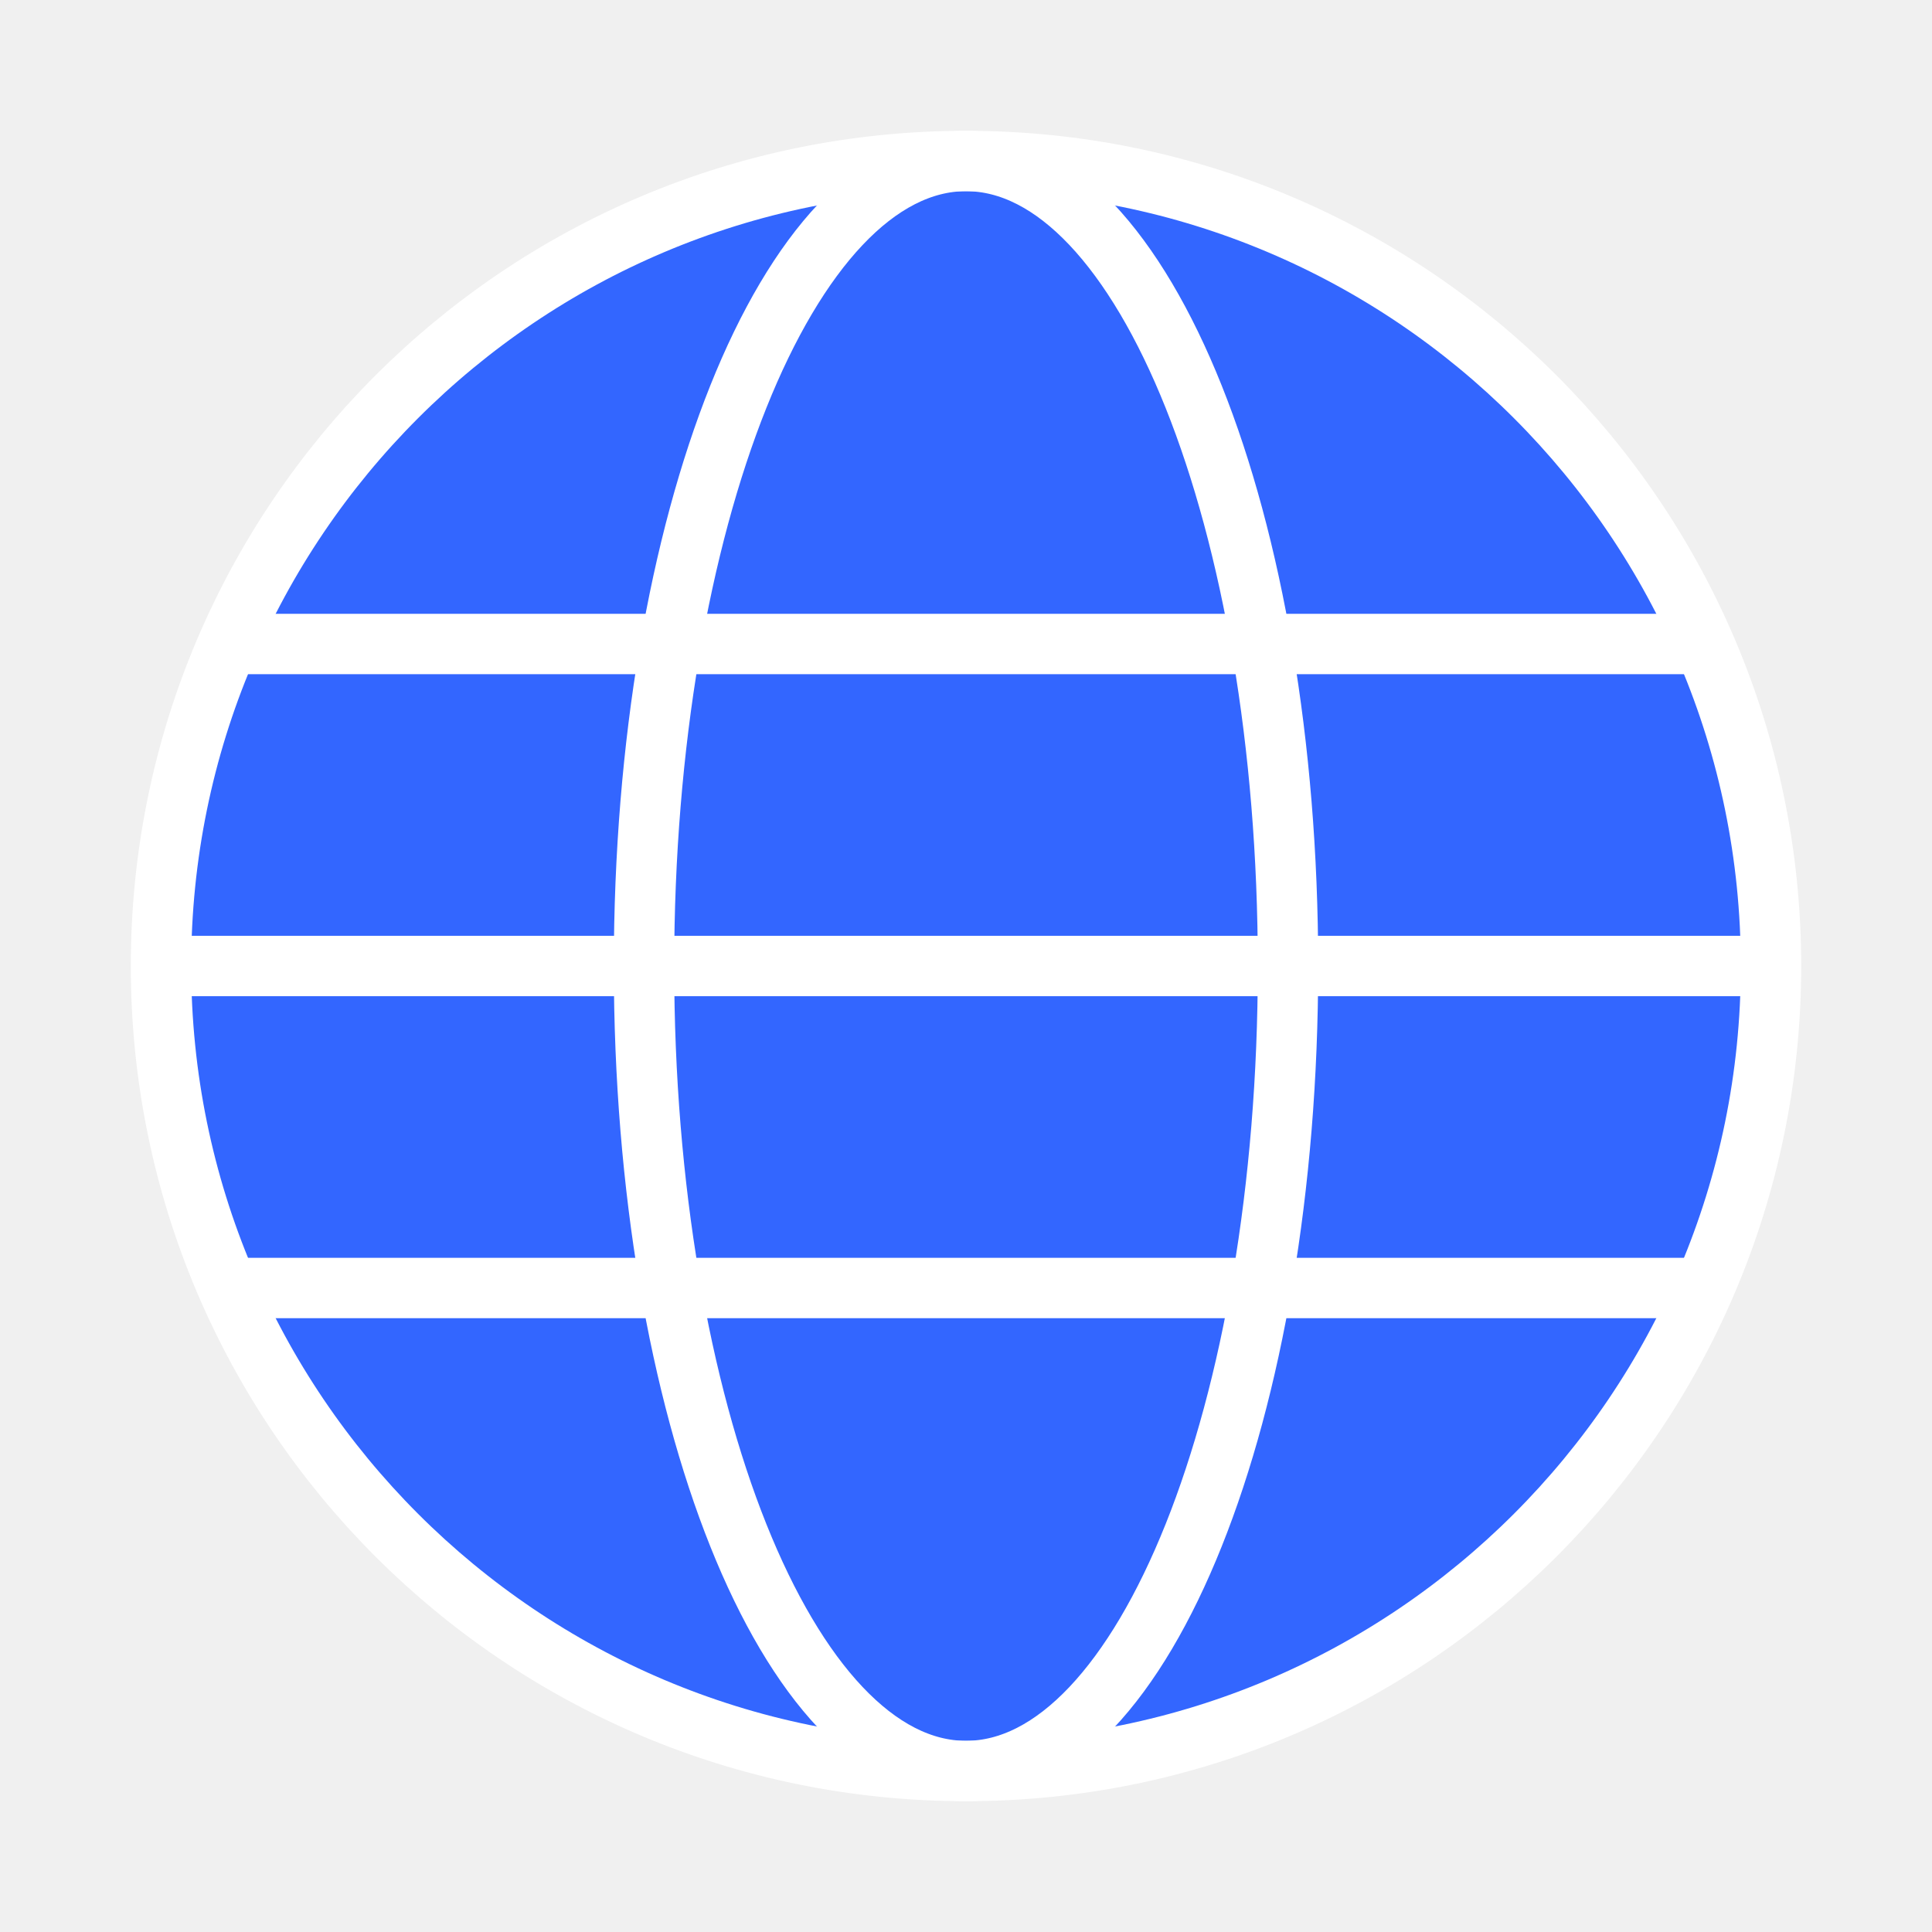
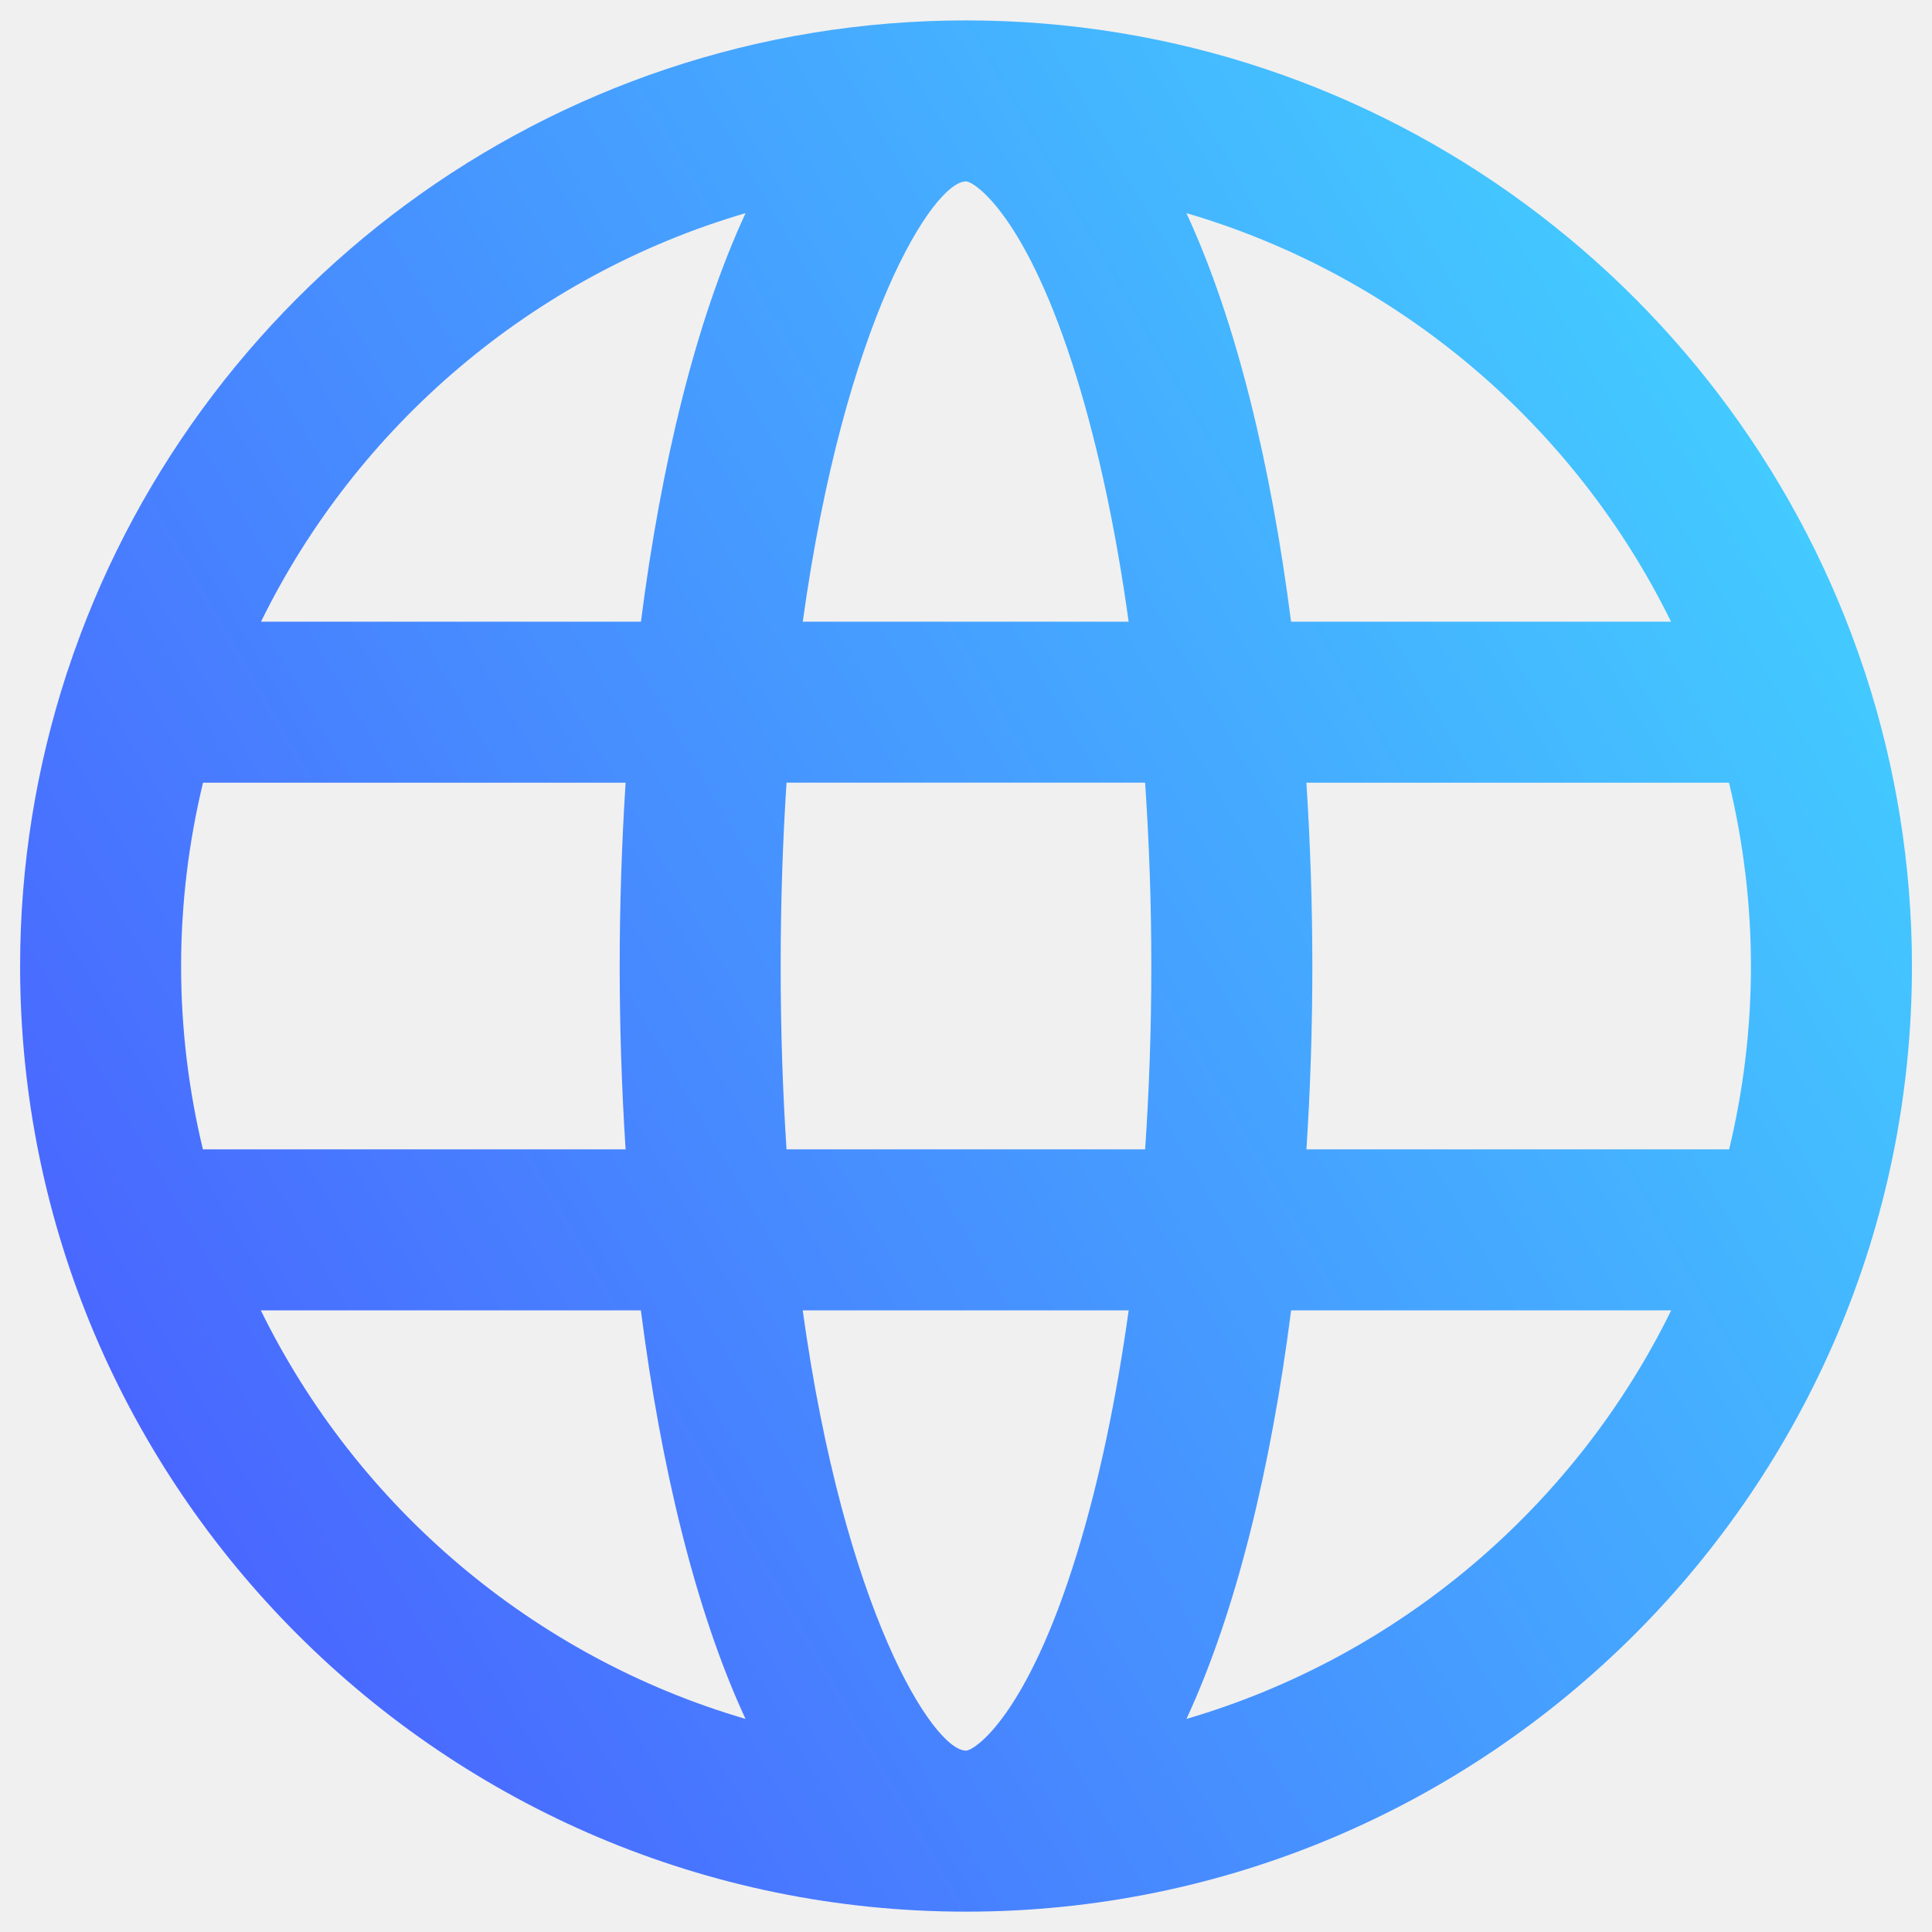
- <svg xmlns="http://www.w3.org/2000/svg" viewBox="0 0 48 48" fill="none">
-   <circle cx="24" cy="24" r="20" fill="#3366FF" />
-   <circle cx="24" cy="24" r="20" fill="none" stroke="#fff" stroke-width="1.5" />
-   <ellipse cx="24" cy="24" rx="8" ry="20" fill="none" stroke="#fff" stroke-width="1.5" />
-   <line x1="4" y1="24" x2="44" y2="24" stroke="#fff" stroke-width="1.5" />
-   <line x1="6" y1="16" x2="42" y2="16" stroke="#fff" stroke-width="1.5" />
-   <line x1="6" y1="32" x2="42" y2="32" stroke="#fff" stroke-width="1.5" />
+ <svg xmlns="http://www.w3.org/2000/svg" id="Layer_1" enable-background="new 0 0 96 96" height="96" viewBox="0 0 96 96" width="96">
+   <linearGradient id="SVGID_1_" gradientUnits="userSpaceOnUse" x1="7.305" x2="88.682" y1="71.499" y2="24.516">
+     <stop offset="0" stop-color="#4967ff" />
+     <stop offset="1" stop-color="#43caff" />
+   </linearGradient>
+   <path d="m92.632 33.307c-6.19-18.733-23.851-32.293-44.632-32.293s-38.442 13.56-44.631 32.293c-.031.07-.048.146-.074.219-1.484 4.567-2.296 9.435-2.296 14.49 0 25.9 21.085 46.973 47.002 46.973s47.002-21.072 47.002-46.973c0-5.055-.812-9.922-2.295-14.488-.027-.074-.045-.151-.076-.221zm-44.632 53.681c-1.62 0-6.043-6.934-8.114-21.877h16.197c-.619 4.452-1.481 8.547-2.571 12.092-2.482 8.084-5.099 9.785-5.512 9.785zm-8.918-29.877c-.186-2.821-.291-5.849-.291-9.096 0-3.258.106-6.295.292-9.125h17.817c.202 2.959.309 6.013.309 9.125 0 3.102-.107 6.146-.308 9.096zm-30.083-9.095c0-3.143.383-6.195 1.089-9.125h20.999c-.195 3.031-.295 6.093-.295 9.125 0 3.022.099 6.074.294 9.096h-21.004c-.702-2.921-1.083-5.965-1.083-9.096zm39.001-39.002c.412 0 3.029 1.701 5.513 9.789 1.088 3.544 1.951 7.637 2.569 12.088h-16.193c2.071-14.944 6.492-21.877 8.111-21.877zm16.914 29.877h21c.706 2.93 1.089 5.982 1.089 9.125 0 3.132-.382 6.176-1.083 9.096h-21.004c.195-3.021.294-6.073.294-9.096-.001-3.033-.101-6.094-.296-9.125zm18.118-8h-18.88c-.998-7.785-2.717-14.94-5.2-20.301 10.574 3.099 19.299 10.56 24.08 20.301zm-45.984-20.301c-2.483 5.36-4.202 12.516-5.2 20.301h-18.879c4.781-9.741 13.505-17.202 24.079-20.301zm-24.088 54.521h18.885c.997 7.785 2.716 14.94 5.199 20.301-10.577-3.099-19.305-10.56-24.084-20.301zm45.995 20.301c2.483-5.36 4.203-12.516 5.2-20.301h18.886c-4.779 9.741-13.507 17.202-24.086 20.301z" fill="url(#SVGID_1_)" />
</svg>
